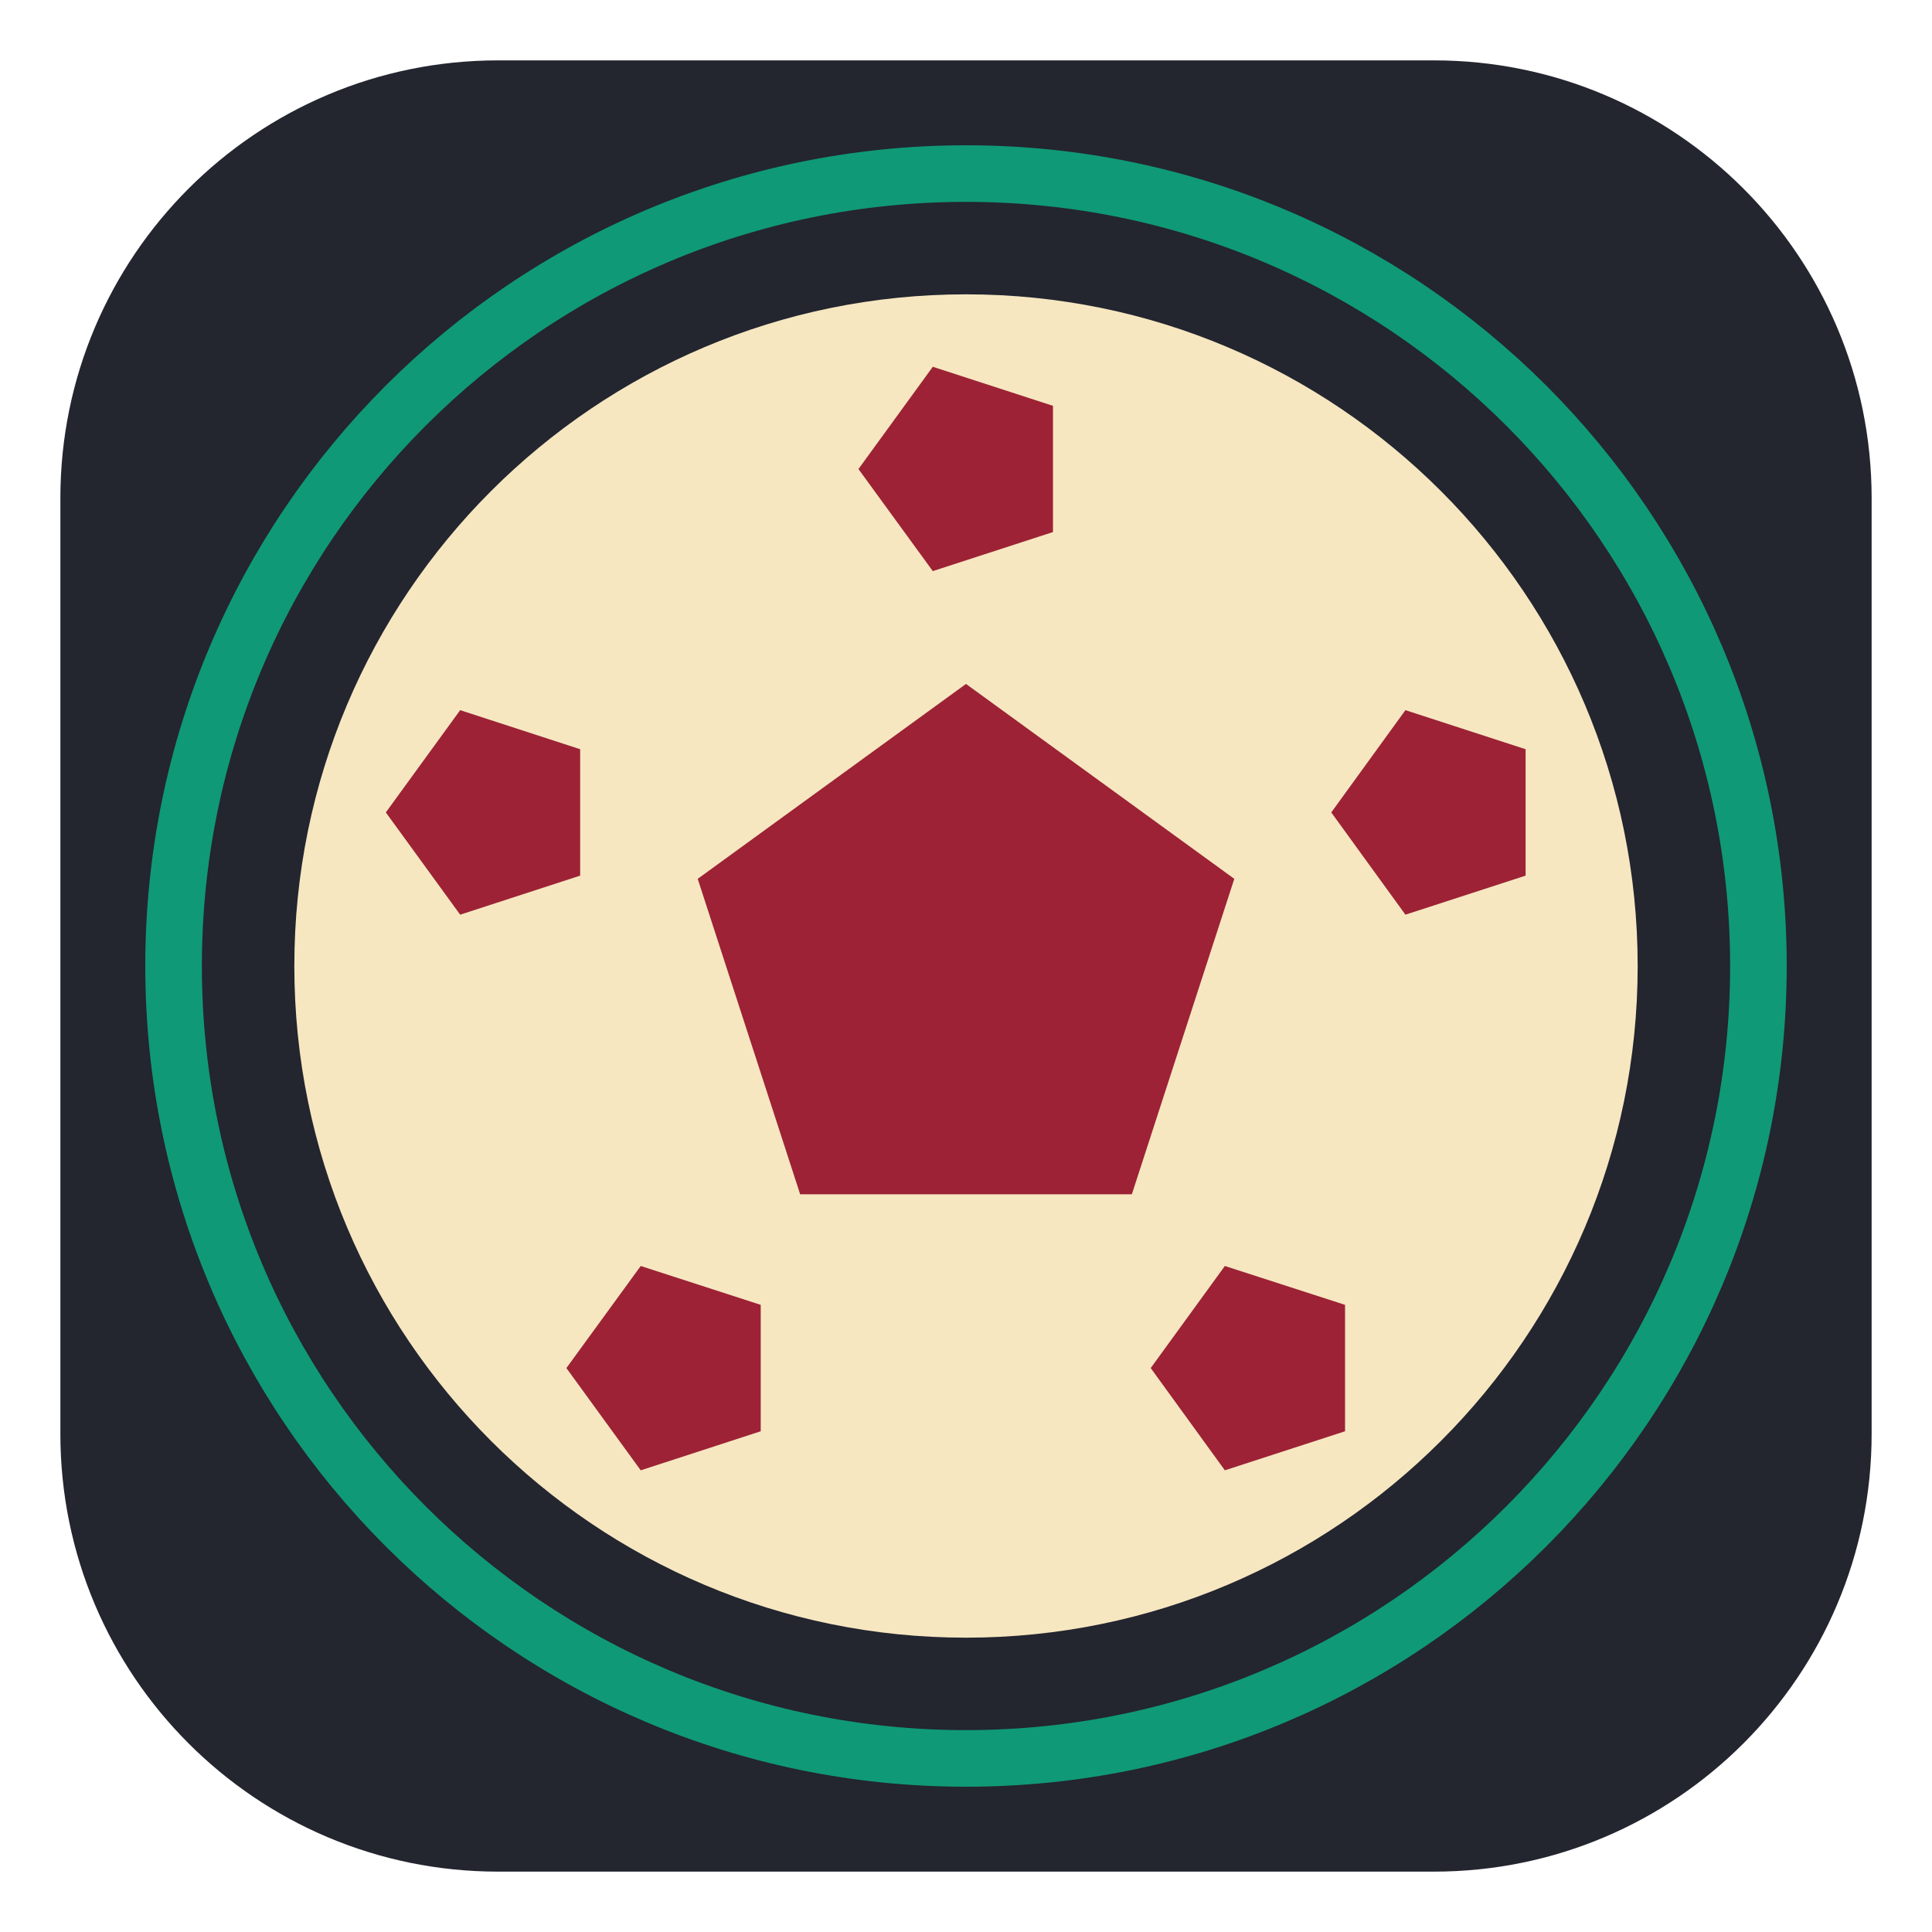
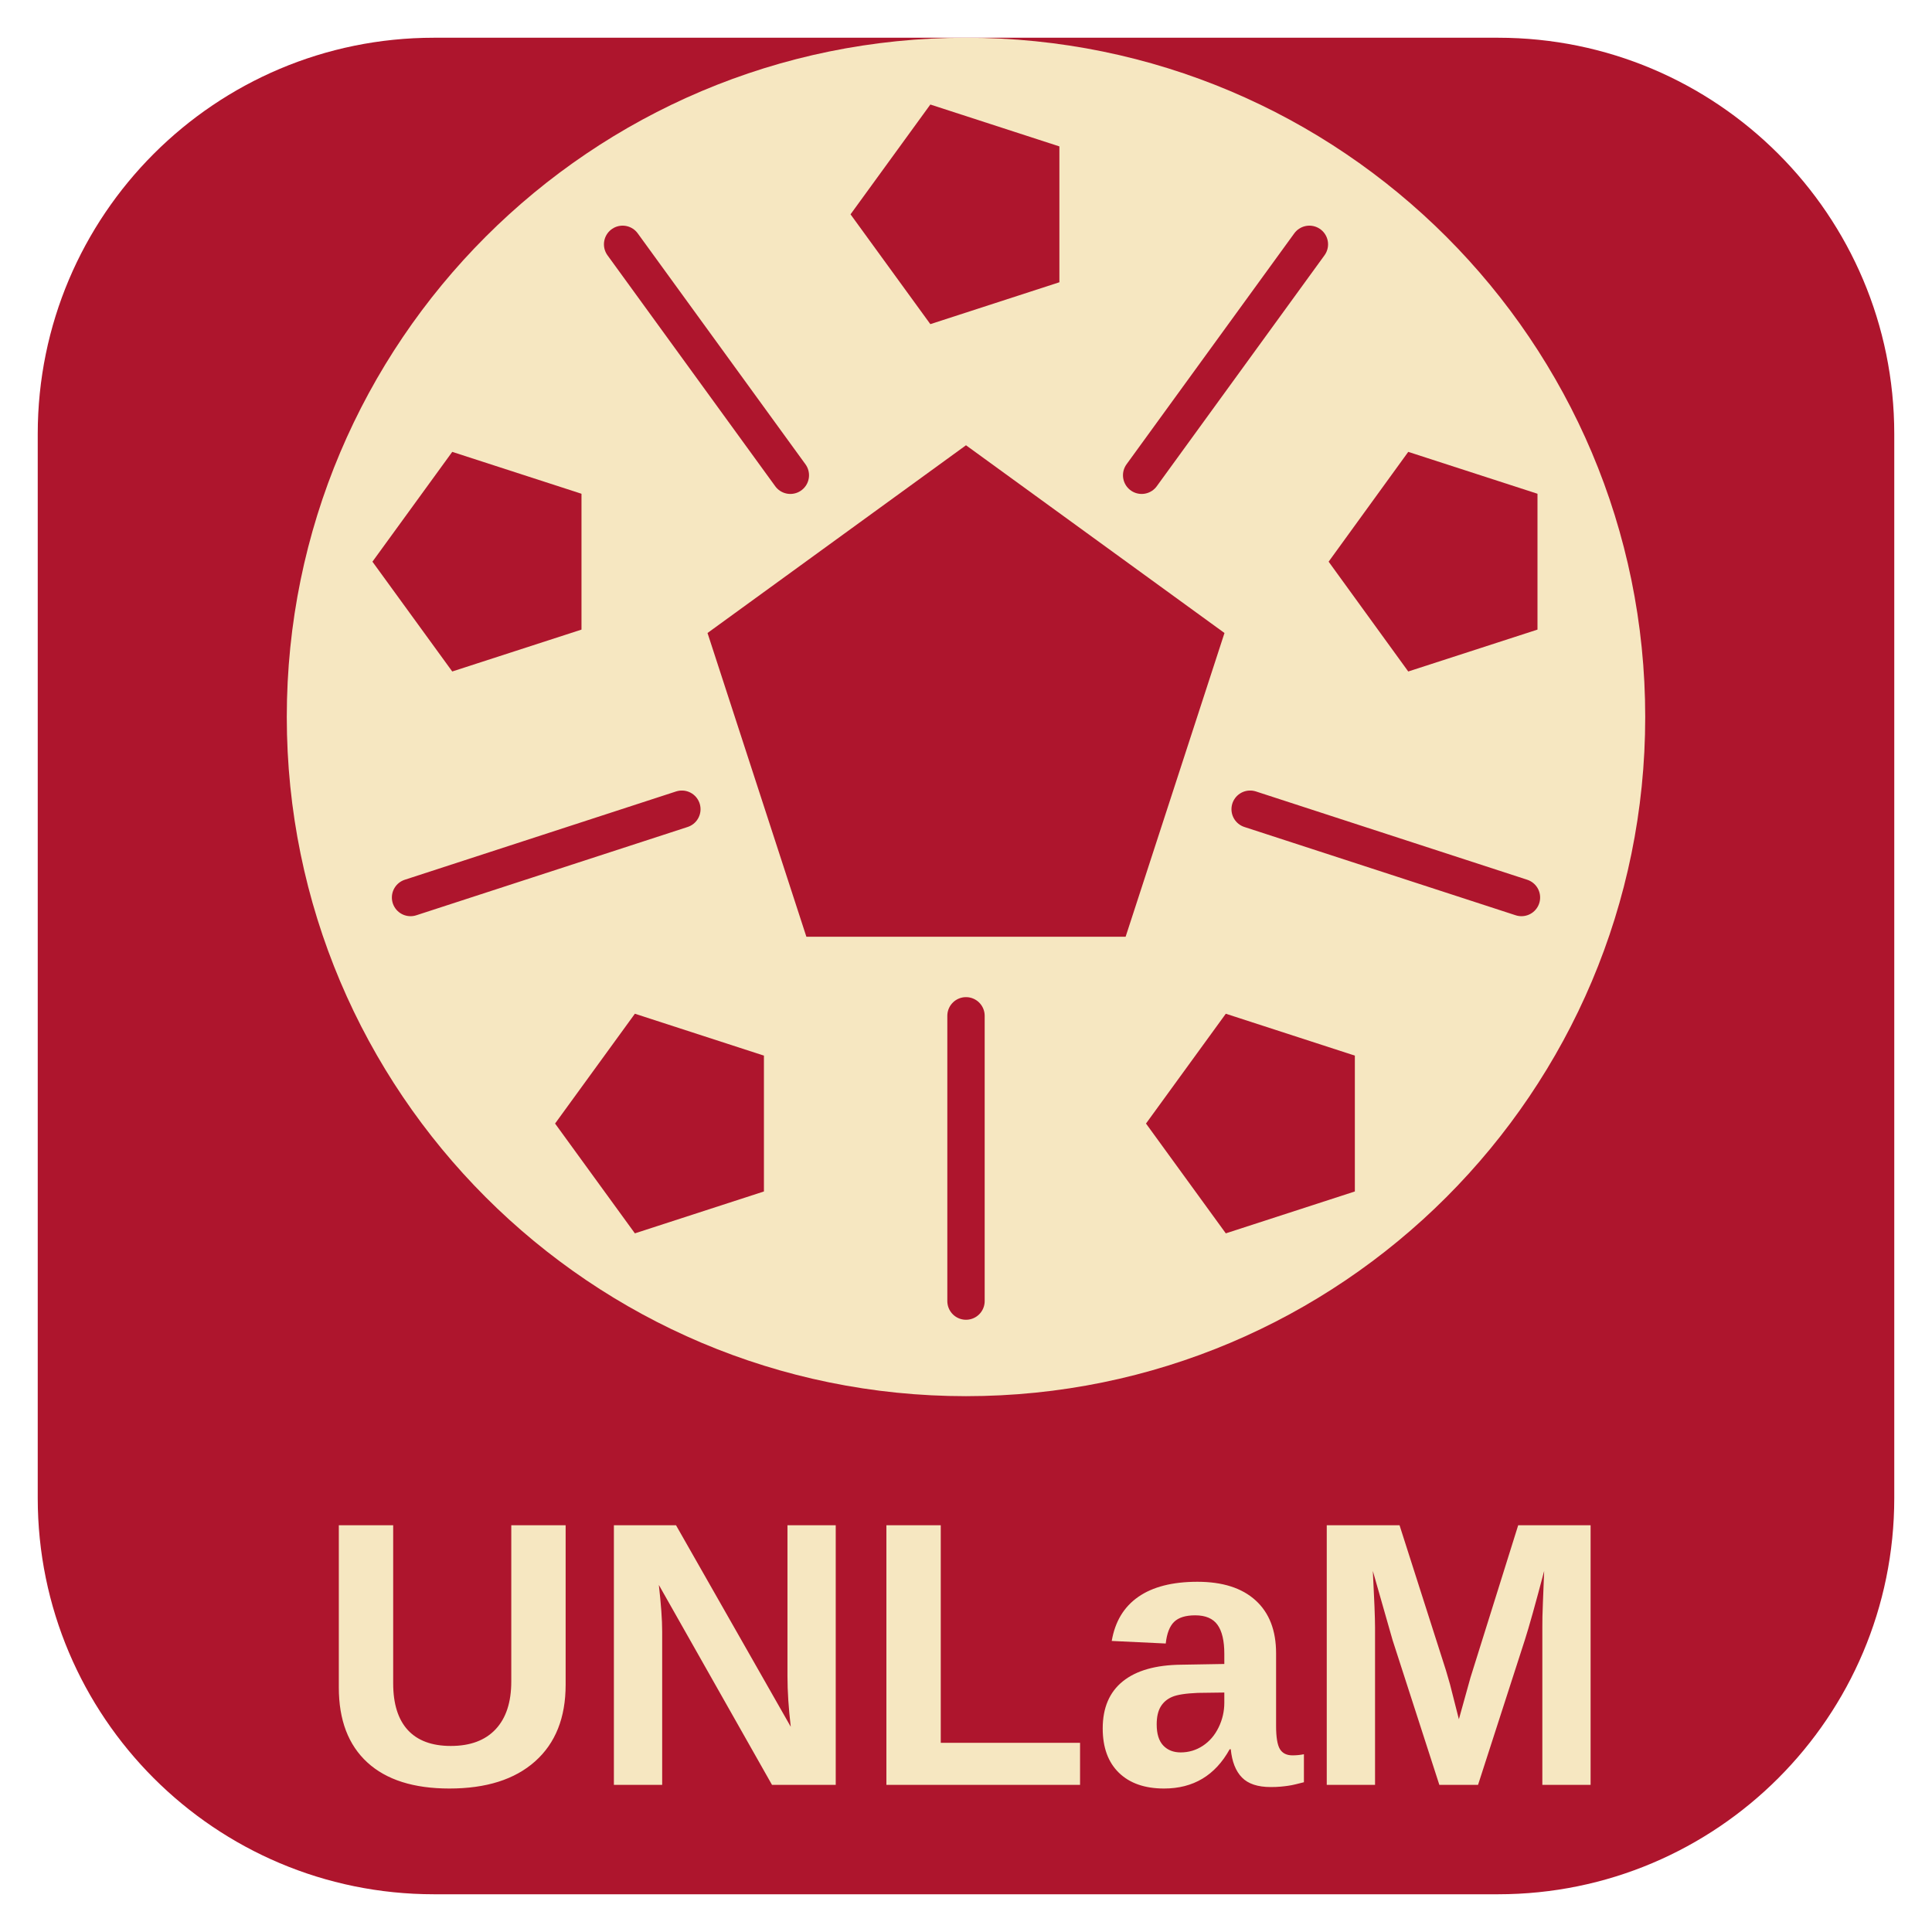
<svg xmlns="http://www.w3.org/2000/svg" viewBox="0 0 1024 1024" width="1024" height="1024">
-   <rect x="32" y="32" width="960" height="960" rx="232" fill="#23252F" />
-   <circle cx="512" cy="512" r="420" fill="none" stroke="#0F9977" stroke-width="30" />
-   <circle cx="512" cy="512" r="356" fill="#F6E7C1" />
-   <polygon points="512,362.5 654.2,465.8 599.9,633 424.1,633 369.8,465.8" fill="#9D2235" />
-   <polygon points="455,248.6 494.4,194.4 558.1,215.1 558.1,282 494.4,302.7" fill="#9D2235" />
-   <polygon points="744.9,376.4 808.6,397.1 808.6,464.1 744.9,484.8 705.6,430.6" fill="#9D2235" />
-   <polygon points="712.9,691.6 712.9,758.6 649.2,779.3 609.9,725.1 649.2,671" fill="#9D2235" />
-   <polygon points="403.2,758.6 339.6,779.3 300.2,725.1 339.6,671 403.2,691.6" fill="#9D2235" />
-   <polygon points="243.9,484.8 204.5,430.6 243.9,376.4 307.5,397.1 307.5,464.1" fill="#9D2235" />
+   <rect x="20" y="20" width="984" height="984" rx="210" fill="#AE152D" />
+   <circle cx="512" cy="380" r="360" fill="#F6E7C1" />
+   <line x1="605.1" y1="251.9" x2="694" y2="129.5" stroke="#AE152D" stroke-width="19.8" stroke-linecap="round" />
+   <line x1="662.6" y1="428.9" x2="806.4" y2="475.7" stroke="#AE152D" stroke-width="19.8" stroke-linecap="round" />
+   <line x1="512" y1="538.4" x2="512" y2="689.6" stroke="#AE152D" stroke-width="19.8" stroke-linecap="round" />
+   <line x1="361.4" y1="428.9" x2="217.6" y2="475.7" stroke="#AE152D" stroke-width="19.8" stroke-linecap="round" />
+   <line x1="418.9" y1="251.9" x2="330" y2="129.5" stroke="#AE152D" stroke-width="19.8" stroke-linecap="round" />
+   <polygon points="512,236 649,335.5 596.6,496.5 427.4,496.5 375,335.5" fill="#AE152D" />
+   <polygon points="450.8,113.6 493.1,55.4 561.5,77.6 561.5,149.6 493.1,171.8" fill="#AE152D" />
+   <polygon points="746.4,239.5 814.9,261.7 814.9,333.7 746.4,355.9 704.2,297.7" fill="#AE152D" />
+   <polygon points="718.1,559.5 718.1,631.5 649.7,653.7 607.4,595.5 649.7,537.3" fill="#AE152D" />
+   <polygon points="404.9,631.5 336.5,653.7 294.2,595.5 336.5,537.3 404.9,559.5" fill="#AE152D" />
+   <polygon points="239.7,355.9 197.4,297.7 239.7,239.5 308.2,261.7 308.2,333.7" fill="#AE152D" />
+   <text x="512" y="946" text-anchor="middle" font-family="Arial, Helvetica, sans-serif" font-weight="700" font-size="200" fill="#F6E7C1">UNLaM</text>
</svg>
